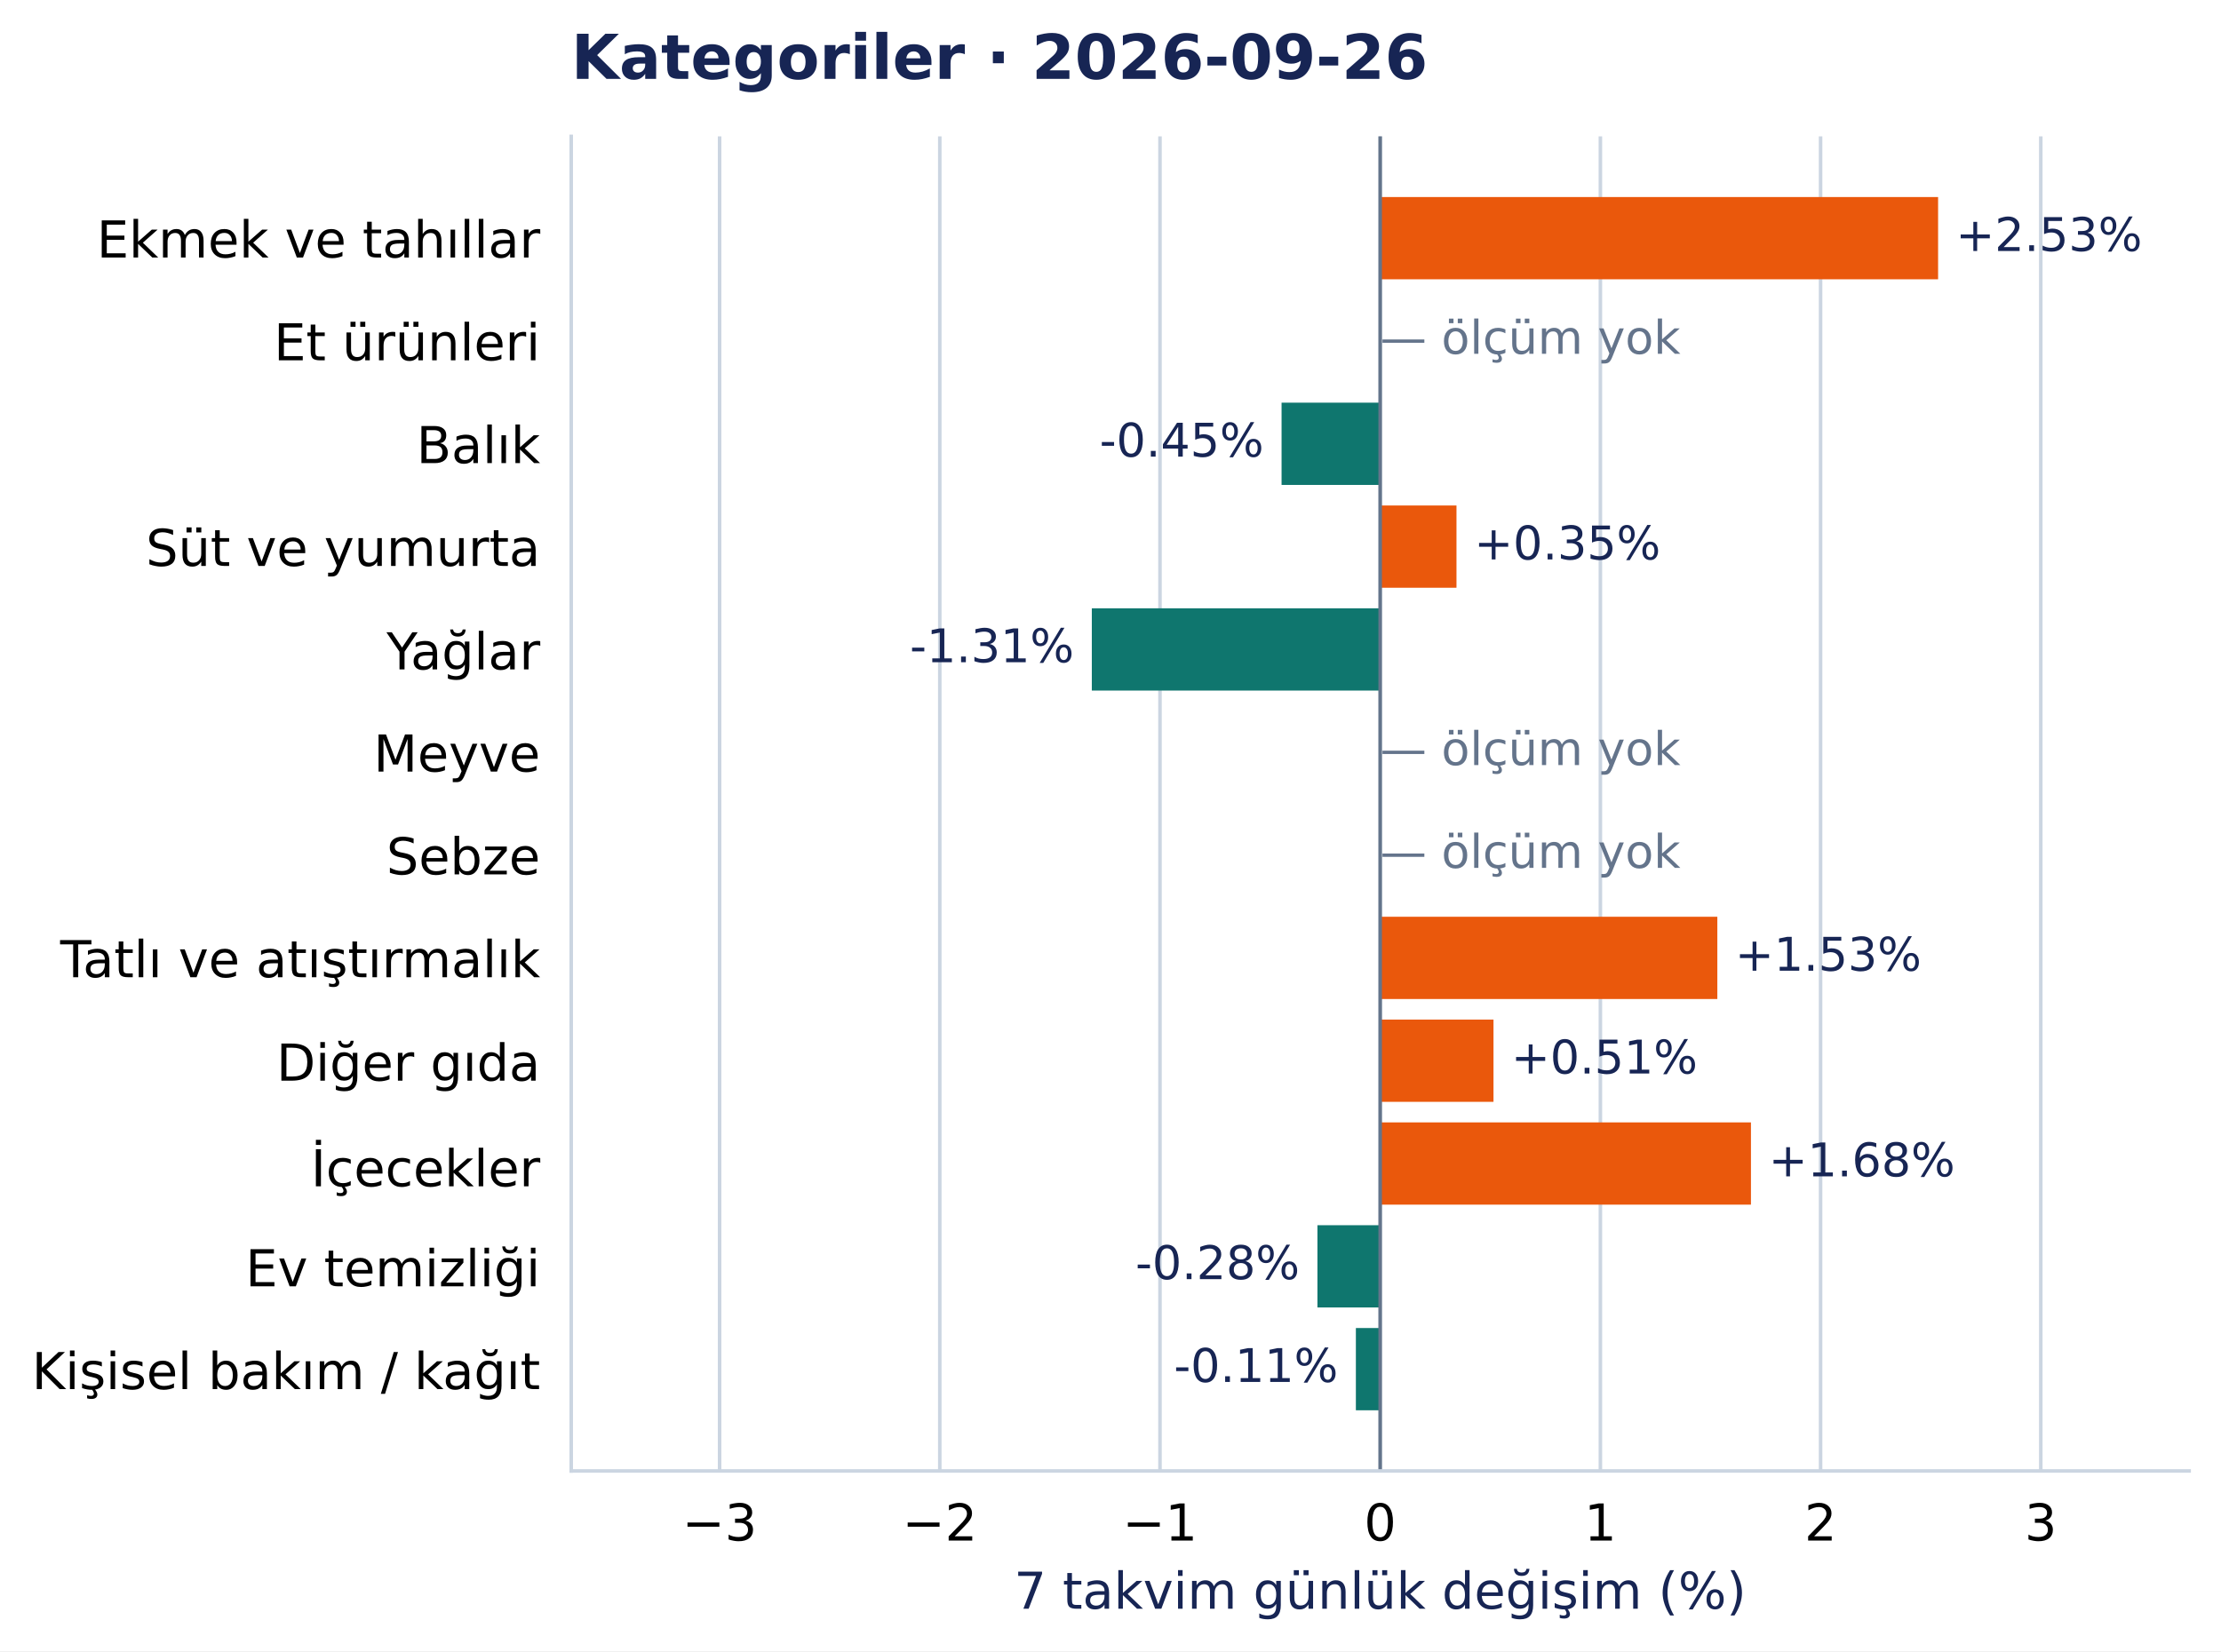
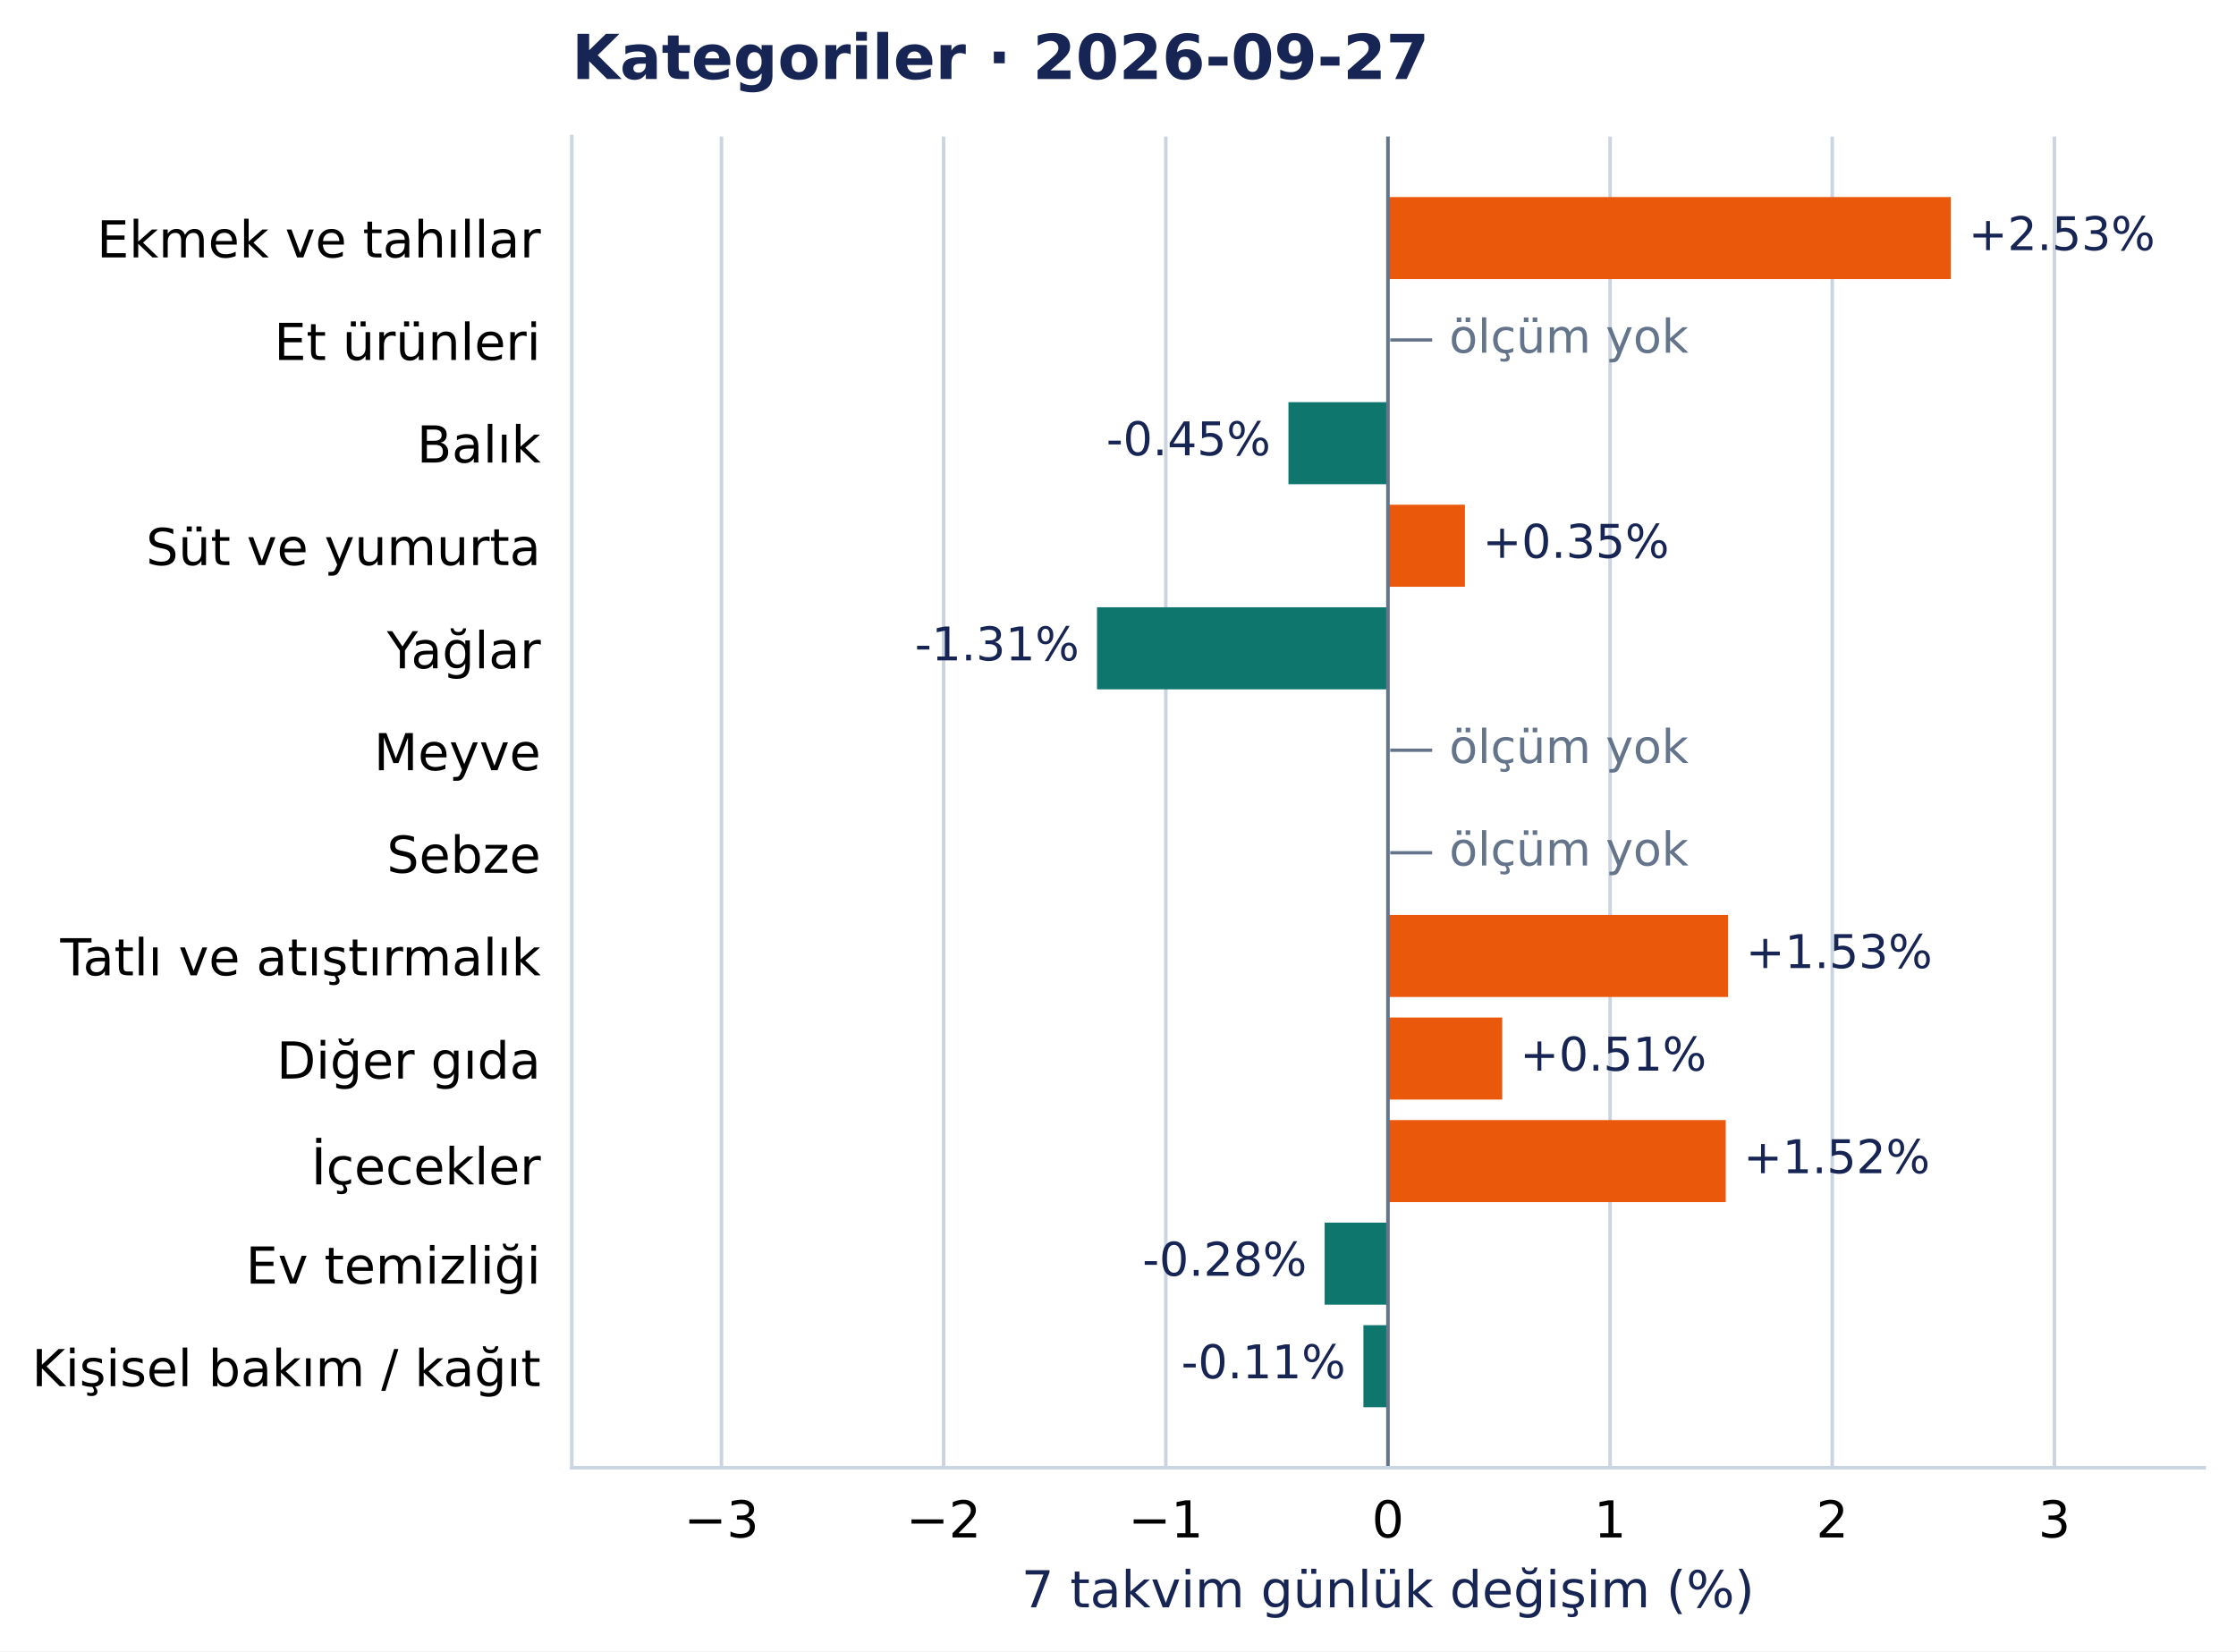
- <svg xmlns="http://www.w3.org/2000/svg" width="502.095pt" height="373.369pt" viewBox="0 0 502.095 373.369" version="1.1">
+ <svg xmlns="http://www.w3.org/2000/svg" width="504.998pt" height="372.97pt" viewBox="0 0 504.998 372.97" version="1.1">
  <defs>
    <style type="text/css">*{stroke-linejoin: round; stroke-linecap: butt}</style>
  </defs>
  <g id="figure_1">
    <g id="patch_1">
-       <path d="M 0 373.369 L 502.095 373.369 L 502.095 0 L 0 0 z " style="fill: #ffffff" />
+       <path d="M 0 372.97 L 504.998 372.97 L 504.998 0 L 0 0 z " style="fill: #ffffff" />
    </g>
    <g id="axes_1">
      <g id="patch_2">
-         <path d="M 129.135 332.618 L 494.895 332.618 L 494.895 30.838 L 129.135 30.838 z " style="fill: #ffffff" />
+         <path d="M 129.135 331.478 L 497.798 331.478 L 497.798 30.838 L 129.135 30.838 z " style="fill: #ffffff" />
      </g>
      <g id="matplotlib.axis_1">
        <g id="xtick_1">
          <g id="line2d_1">
-             <path d="M 162.678 332.618 L 162.678 30.838 " clip-path="url(#p6e4f0c15d0)" style="fill: none; stroke: #cbd5e1; stroke-width: 0.8; stroke-linecap: square" />
+             <path d="M 162.944 331.478 L 162.944 30.838 " clip-path="url(#pcea90821e2)" style="fill: none; stroke: #cbd5e1; stroke-width: 0.8; stroke-linecap: square" />
          </g>
          <g id="line2d_2" />
          <g id="text_1">
-             <text style="font-size: 11.5px; font-family: 'DejaVu Sans', 'Bitstream Vera Sans', 'Computer Modern Sans Serif', 'Lucida Grande', 'Verdana', 'Geneva', 'Lucid', 'Arial', 'Helvetica', 'Avant Garde', sans-serif; text-anchor: middle" x="162.678" y="348.356" transform="rotate(-0 162.678 348.356)">−3</text>
+             <text style="font-size: 11.5px; font-family: 'DejaVu Sans', 'Bitstream Vera Sans', 'Computer Modern Sans Serif', 'Lucida Grande', 'Verdana', 'Geneva', 'Lucid', 'Arial', 'Helvetica', 'Avant Garde', sans-serif; text-anchor: middle" x="162.944" y="347.216" transform="rotate(-0 162.9442 347.2157)">−3</text>
          </g>
        </g>
        <g id="xtick_2">
          <g id="line2d_3">
-             <path d="M 212.457 332.618 L 212.457 30.838 " clip-path="url(#p6e4f0c15d0)" style="fill: none; stroke: #cbd5e1; stroke-width: 0.8; stroke-linecap: square" />
+             <path d="M 213.118 331.478 L 213.118 30.838 " clip-path="url(#pcea90821e2)" style="fill: none; stroke: #cbd5e1; stroke-width: 0.8; stroke-linecap: square" />
          </g>
          <g id="line2d_4" />
          <g id="text_2">
-             <text style="font-size: 11.5px; font-family: 'DejaVu Sans', 'Bitstream Vera Sans', 'Computer Modern Sans Serif', 'Lucida Grande', 'Verdana', 'Geneva', 'Lucid', 'Arial', 'Helvetica', 'Avant Garde', sans-serif; text-anchor: middle" x="212.457" y="348.356" transform="rotate(-0 212.4571 348.356)">−2</text>
+             <text style="font-size: 11.5px; font-family: 'DejaVu Sans', 'Bitstream Vera Sans', 'Computer Modern Sans Serif', 'Lucida Grande', 'Verdana', 'Geneva', 'Lucid', 'Arial', 'Helvetica', 'Avant Garde', sans-serif; text-anchor: middle" x="213.118" y="347.216" transform="rotate(-0 213.1183 347.2157)">−2</text>
          </g>
        </g>
        <g id="xtick_3">
          <g id="line2d_5">
-             <path d="M 262.236 332.618 L 262.236 30.838 " clip-path="url(#p6e4f0c15d0)" style="fill: none; stroke: #cbd5e1; stroke-width: 0.8; stroke-linecap: square" />
+             <path d="M 263.292 331.478 L 263.292 30.838 " clip-path="url(#pcea90821e2)" style="fill: none; stroke: #cbd5e1; stroke-width: 0.8; stroke-linecap: square" />
          </g>
          <g id="line2d_6" />
          <g id="text_3">
-             <text style="font-size: 11.5px; font-family: 'DejaVu Sans', 'Bitstream Vera Sans', 'Computer Modern Sans Serif', 'Lucida Grande', 'Verdana', 'Geneva', 'Lucid', 'Arial', 'Helvetica', 'Avant Garde', sans-serif; text-anchor: middle" x="262.236" y="348.356" transform="rotate(-0 262.2362 348.356)">−1</text>
+             <text style="font-size: 11.5px; font-family: 'DejaVu Sans', 'Bitstream Vera Sans', 'Computer Modern Sans Serif', 'Lucida Grande', 'Verdana', 'Geneva', 'Lucid', 'Arial', 'Helvetica', 'Avant Garde', sans-serif; text-anchor: middle" x="263.292" y="347.216" transform="rotate(-0 263.2925 347.2157)">−1</text>
          </g>
        </g>
        <g id="xtick_4">
          <g id="line2d_7">
-             <path d="M 312.015 332.618 L 312.015 30.838 " clip-path="url(#p6e4f0c15d0)" style="fill: none; stroke: #cbd5e1; stroke-width: 0.8; stroke-linecap: square" />
+             <path d="M 313.467 331.478 L 313.467 30.838 " clip-path="url(#pcea90821e2)" style="fill: none; stroke: #cbd5e1; stroke-width: 0.8; stroke-linecap: square" />
          </g>
          <g id="line2d_8" />
          <g id="text_4">
-             <text style="font-size: 11.5px; font-family: 'DejaVu Sans', 'Bitstream Vera Sans', 'Computer Modern Sans Serif', 'Lucida Grande', 'Verdana', 'Geneva', 'Lucid', 'Arial', 'Helvetica', 'Avant Garde', sans-serif; text-anchor: middle" x="312.015" y="348.356" transform="rotate(-0 312.0153 348.356)">0</text>
+             <text style="font-size: 11.5px; font-family: 'DejaVu Sans', 'Bitstream Vera Sans', 'Computer Modern Sans Serif', 'Lucida Grande', 'Verdana', 'Geneva', 'Lucid', 'Arial', 'Helvetica', 'Avant Garde', sans-serif; text-anchor: middle" x="313.467" y="347.216" transform="rotate(-0 313.4666 347.2157)">0</text>
          </g>
        </g>
        <g id="xtick_5">
          <g id="line2d_9">
-             <path d="M 361.794 332.618 L 361.794 30.838 " clip-path="url(#p6e4f0c15d0)" style="fill: none; stroke: #cbd5e1; stroke-width: 0.8; stroke-linecap: square" />
+             <path d="M 363.641 331.478 L 363.641 30.838 " clip-path="url(#pcea90821e2)" style="fill: none; stroke: #cbd5e1; stroke-width: 0.8; stroke-linecap: square" />
          </g>
          <g id="line2d_10" />
          <g id="text_5">
-             <text style="font-size: 11.5px; font-family: 'DejaVu Sans', 'Bitstream Vera Sans', 'Computer Modern Sans Serif', 'Lucida Grande', 'Verdana', 'Geneva', 'Lucid', 'Arial', 'Helvetica', 'Avant Garde', sans-serif; text-anchor: middle" x="361.794" y="348.356" transform="rotate(-0 361.7944 348.356)">1</text>
+             <text style="font-size: 11.5px; font-family: 'DejaVu Sans', 'Bitstream Vera Sans', 'Computer Modern Sans Serif', 'Lucida Grande', 'Verdana', 'Geneva', 'Lucid', 'Arial', 'Helvetica', 'Avant Garde', sans-serif; text-anchor: middle" x="363.641" y="347.216" transform="rotate(-0 363.6407 347.2157)">1</text>
          </g>
        </g>
        <g id="xtick_6">
          <g id="line2d_11">
-             <path d="M 411.573 332.618 L 411.573 30.838 " clip-path="url(#p6e4f0c15d0)" style="fill: none; stroke: #cbd5e1; stroke-width: 0.8; stroke-linecap: square" />
+             <path d="M 413.815 331.478 L 413.815 30.838 " clip-path="url(#pcea90821e2)" style="fill: none; stroke: #cbd5e1; stroke-width: 0.8; stroke-linecap: square" />
          </g>
          <g id="line2d_12" />
          <g id="text_6">
-             <text style="font-size: 11.5px; font-family: 'DejaVu Sans', 'Bitstream Vera Sans', 'Computer Modern Sans Serif', 'Lucida Grande', 'Verdana', 'Geneva', 'Lucid', 'Arial', 'Helvetica', 'Avant Garde', sans-serif; text-anchor: middle" x="411.573" y="348.356" transform="rotate(-0 411.5735 348.356)">2</text>
+             <text style="font-size: 11.5px; font-family: 'DejaVu Sans', 'Bitstream Vera Sans', 'Computer Modern Sans Serif', 'Lucida Grande', 'Verdana', 'Geneva', 'Lucid', 'Arial', 'Helvetica', 'Avant Garde', sans-serif; text-anchor: middle" x="413.815" y="347.216" transform="rotate(-0 413.8148 347.2157)">2</text>
          </g>
        </g>
        <g id="xtick_7">
          <g id="line2d_13">
-             <path d="M 461.353 332.618 L 461.353 30.838 " clip-path="url(#p6e4f0c15d0)" style="fill: none; stroke: #cbd5e1; stroke-width: 0.8; stroke-linecap: square" />
+             <path d="M 463.989 331.478 L 463.989 30.838 " clip-path="url(#pcea90821e2)" style="fill: none; stroke: #cbd5e1; stroke-width: 0.8; stroke-linecap: square" />
          </g>
          <g id="line2d_14" />
          <g id="text_7">
-             <text style="font-size: 11.5px; font-family: 'DejaVu Sans', 'Bitstream Vera Sans', 'Computer Modern Sans Serif', 'Lucida Grande', 'Verdana', 'Geneva', 'Lucid', 'Arial', 'Helvetica', 'Avant Garde', sans-serif; text-anchor: middle" x="461.353" y="348.356" transform="rotate(-0 461.3526 348.356)">3</text>
+             <text style="font-size: 11.5px; font-family: 'DejaVu Sans', 'Bitstream Vera Sans', 'Computer Modern Sans Serif', 'Lucida Grande', 'Verdana', 'Geneva', 'Lucid', 'Arial', 'Helvetica', 'Avant Garde', sans-serif; text-anchor: middle" x="463.989" y="347.216" transform="rotate(-0 463.9889 347.2157)">3</text>
          </g>
        </g>
        <g id="text_8">
-           <text style="font-size: 11.5px; font-family: 'DejaVu Sans', 'Bitstream Vera Sans', 'Computer Modern Sans Serif', 'Lucida Grande', 'Verdana', 'Geneva', 'Lucid', 'Arial', 'Helvetica', 'Avant Garde', sans-serif; text-anchor: middle; fill: #172554" x="312.015" y="363.777" transform="rotate(-0 312.0153 363.777)">7 takvim günlük değişim (%)</text>
+           <text style="font-size: 11.5px; font-family: 'DejaVu Sans', 'Bitstream Vera Sans', 'Computer Modern Sans Serif', 'Lucida Grande', 'Verdana', 'Geneva', 'Lucid', 'Arial', 'Helvetica', 'Avant Garde', sans-serif; text-anchor: middle; fill: #172554" x="313.467" y="363.008" transform="rotate(-0 313.4666 363.0077)">7 takvim günlük değişim (%)</text>
        </g>
      </g>
      <g id="matplotlib.axis_2">
        <g id="ytick_1">
          <g id="line2d_15" />
          <g id="text_9">
-             <text style="font-size: 11.5px; font-family: 'DejaVu Sans', 'Bitstream Vera Sans', 'Computer Modern Sans Serif', 'Lucida Grande', 'Verdana', 'Geneva', 'Lucid', 'Arial', 'Helvetica', 'Avant Garde', sans-serif; text-anchor: end" x="122.135" y="58.224" transform="rotate(-0 122.1353 58.22403)">Ekmek ve tahıllar</text>
+             <text style="font-size: 11.5px; font-family: 'DejaVu Sans', 'Bitstream Vera Sans', 'Computer Modern Sans Serif', 'Lucida Grande', 'Verdana', 'Geneva', 'Lucid', 'Arial', 'Helvetica', 'Avant Garde', sans-serif; text-anchor: end" x="122.135" y="58.137" transform="rotate(-0 122.1353 58.13713)">Ekmek ve tahıllar</text>
          </g>
        </g>
        <g id="ytick_2">
          <g id="line2d_16" />
          <g id="text_10">
-             <text style="font-size: 11.5px; font-family: 'DejaVu Sans', 'Bitstream Vera Sans', 'Computer Modern Sans Serif', 'Lucida Grande', 'Verdana', 'Geneva', 'Lucid', 'Arial', 'Helvetica', 'Avant Garde', sans-serif; text-anchor: end" x="122.135" y="81.474" transform="rotate(-0 122.1353 81.47365)">Et ürünleri</text>
+             <text style="font-size: 11.5px; font-family: 'DejaVu Sans', 'Bitstream Vera Sans', 'Computer Modern Sans Serif', 'Lucida Grande', 'Verdana', 'Geneva', 'Lucid', 'Arial', 'Helvetica', 'Avant Garde', sans-serif; text-anchor: end" x="122.135" y="81.299" transform="rotate(-0 122.1353 81.29896)">Et ürünleri</text>
          </g>
        </g>
        <g id="ytick_3">
          <g id="line2d_17" />
          <g id="text_11">
-             <text style="font-size: 11.5px; font-family: 'DejaVu Sans', 'Bitstream Vera Sans', 'Computer Modern Sans Serif', 'Lucida Grande', 'Verdana', 'Geneva', 'Lucid', 'Arial', 'Helvetica', 'Avant Garde', sans-serif; text-anchor: end" x="122.135" y="104.723" transform="rotate(-0 122.1353 104.7233)">Balık</text>
+             <text style="font-size: 11.5px; font-family: 'DejaVu Sans', 'Bitstream Vera Sans', 'Computer Modern Sans Serif', 'Lucida Grande', 'Verdana', 'Geneva', 'Lucid', 'Arial', 'Helvetica', 'Avant Garde', sans-serif; text-anchor: end" x="122.135" y="104.461" transform="rotate(-0 122.1353 104.4608)">Balık</text>
          </g>
        </g>
        <g id="ytick_4">
          <g id="line2d_18" />
          <g id="text_12">
-             <text style="font-size: 11.5px; font-family: 'DejaVu Sans', 'Bitstream Vera Sans', 'Computer Modern Sans Serif', 'Lucida Grande', 'Verdana', 'Geneva', 'Lucid', 'Arial', 'Helvetica', 'Avant Garde', sans-serif; text-anchor: end" x="122.135" y="127.973" transform="rotate(-0 122.1353 127.9729)">Süt ve yumurta</text>
+             <text style="font-size: 11.5px; font-family: 'DejaVu Sans', 'Bitstream Vera Sans', 'Computer Modern Sans Serif', 'Lucida Grande', 'Verdana', 'Geneva', 'Lucid', 'Arial', 'Helvetica', 'Avant Garde', sans-serif; text-anchor: end" x="122.135" y="127.622" transform="rotate(-0 122.1353 127.6222)">Süt ve yumurta</text>
          </g>
        </g>
        <g id="ytick_5">
          <g id="line2d_19" />
          <g id="text_13">
-             <text style="font-size: 11.5px; font-family: 'DejaVu Sans', 'Bitstream Vera Sans', 'Computer Modern Sans Serif', 'Lucida Grande', 'Verdana', 'Geneva', 'Lucid', 'Arial', 'Helvetica', 'Avant Garde', sans-serif; text-anchor: end" x="122.135" y="151.368" transform="rotate(-0 122.1353 151.368)">Yağlar</text>
+             <text style="font-size: 11.5px; font-family: 'DejaVu Sans', 'Bitstream Vera Sans', 'Computer Modern Sans Serif', 'Lucida Grande', 'Verdana', 'Geneva', 'Lucid', 'Arial', 'Helvetica', 'Avant Garde', sans-serif; text-anchor: end" x="122.135" y="150.93" transform="rotate(-0 122.1353 150.93)">Yağlar</text>
          </g>
        </g>
        <g id="ytick_6">
          <g id="line2d_20" />
          <g id="text_14">
-             <text style="font-size: 11.5px; font-family: 'DejaVu Sans', 'Bitstream Vera Sans', 'Computer Modern Sans Serif', 'Lucida Grande', 'Verdana', 'Geneva', 'Lucid', 'Arial', 'Helvetica', 'Avant Garde', sans-serif; text-anchor: end" x="122.135" y="174.472" transform="rotate(-0 122.1353 174.4721)">Meyve</text>
+             <text style="font-size: 11.5px; font-family: 'DejaVu Sans', 'Bitstream Vera Sans', 'Computer Modern Sans Serif', 'Lucida Grande', 'Verdana', 'Geneva', 'Lucid', 'Arial', 'Helvetica', 'Avant Garde', sans-serif; text-anchor: end" x="122.135" y="173.946" transform="rotate(-0 122.1353 173.9458)">Meyve</text>
          </g>
        </g>
        <g id="ytick_7">
          <g id="line2d_21" />
          <g id="text_15">
-             <text style="font-size: 11.5px; font-family: 'DejaVu Sans', 'Bitstream Vera Sans', 'Computer Modern Sans Serif', 'Lucida Grande', 'Verdana', 'Geneva', 'Lucid', 'Arial', 'Helvetica', 'Avant Garde', sans-serif; text-anchor: end" x="122.135" y="197.722" transform="rotate(-0 122.1353 197.7217)">Sebze</text>
+             <text style="font-size: 11.5px; font-family: 'DejaVu Sans', 'Bitstream Vera Sans', 'Computer Modern Sans Serif', 'Lucida Grande', 'Verdana', 'Geneva', 'Lucid', 'Arial', 'Helvetica', 'Avant Garde', sans-serif; text-anchor: end" x="122.135" y="197.108" transform="rotate(-0 122.1353 197.1081)">Sebze</text>
          </g>
        </g>
        <g id="ytick_8">
          <g id="line2d_22" />
          <g id="text_16">
-             <text style="font-size: 11.5px; font-family: 'DejaVu Sans', 'Bitstream Vera Sans', 'Computer Modern Sans Serif', 'Lucida Grande', 'Verdana', 'Geneva', 'Lucid', 'Arial', 'Helvetica', 'Avant Garde', sans-serif; text-anchor: end" x="122.135" y="220.971" transform="rotate(-0 122.1353 220.9713)">Tatlı ve atıştırmalık</text>
+             <text style="font-size: 11.5px; font-family: 'DejaVu Sans', 'Bitstream Vera Sans', 'Computer Modern Sans Serif', 'Lucida Grande', 'Verdana', 'Geneva', 'Lucid', 'Arial', 'Helvetica', 'Avant Garde', sans-serif; text-anchor: end" x="122.135" y="220.27" transform="rotate(-0 122.1353 220.27)">Tatlı ve atıştırmalık</text>
          </g>
        </g>
        <g id="ytick_9">
          <g id="line2d_23" />
          <g id="text_17">
-             <text style="font-size: 11.5px; font-family: 'DejaVu Sans', 'Bitstream Vera Sans', 'Computer Modern Sans Serif', 'Lucida Grande', 'Verdana', 'Geneva', 'Lucid', 'Arial', 'Helvetica', 'Avant Garde', sans-serif; text-anchor: end" x="122.135" y="244.366" transform="rotate(-0 122.1353 244.3665)">Diğer gıda</text>
+             <text style="font-size: 11.5px; font-family: 'DejaVu Sans', 'Bitstream Vera Sans', 'Computer Modern Sans Serif', 'Lucida Grande', 'Verdana', 'Geneva', 'Lucid', 'Arial', 'Helvetica', 'Avant Garde', sans-serif; text-anchor: end" x="122.135" y="243.577" transform="rotate(-0 122.1353 243.5773)">Diğer gıda</text>
          </g>
        </g>
        <g id="ytick_10">
          <g id="line2d_24" />
          <g id="text_18">
-             <text style="font-size: 11.5px; font-family: 'DejaVu Sans', 'Bitstream Vera Sans', 'Computer Modern Sans Serif', 'Lucida Grande', 'Verdana', 'Geneva', 'Lucid', 'Arial', 'Helvetica', 'Avant Garde', sans-serif; text-anchor: end" x="122.135" y="268.258" transform="rotate(-0 122.1353 268.2576)">İçecekler</text>
+             <text style="font-size: 11.5px; font-family: 'DejaVu Sans', 'Bitstream Vera Sans', 'Computer Modern Sans Serif', 'Lucida Grande', 'Verdana', 'Geneva', 'Lucid', 'Arial', 'Helvetica', 'Avant Garde', sans-serif; text-anchor: end" x="122.135" y="267.48" transform="rotate(-0 122.1353 267.4804)">İçecekler</text>
          </g>
        </g>
        <g id="ytick_11">
          <g id="line2d_25" />
          <g id="text_19">
-             <text style="font-size: 11.5px; font-family: 'DejaVu Sans', 'Bitstream Vera Sans', 'Computer Modern Sans Serif', 'Lucida Grande', 'Verdana', 'Geneva', 'Lucid', 'Arial', 'Helvetica', 'Avant Garde', sans-serif; text-anchor: end" x="122.135" y="290.866" transform="rotate(-0 122.1353 290.8657)">Ev temizliği</text>
+             <text style="font-size: 11.5px; font-family: 'DejaVu Sans', 'Bitstream Vera Sans', 'Computer Modern Sans Serif', 'Lucida Grande', 'Verdana', 'Geneva', 'Lucid', 'Arial', 'Helvetica', 'Avant Garde', sans-serif; text-anchor: end" x="122.135" y="289.901" transform="rotate(-0 122.1353 289.901)">Ev temizliği</text>
          </g>
        </g>
        <g id="ytick_12">
          <g id="line2d_26" />
          <g id="text_20">
-             <text style="font-size: 11.5px; font-family: 'DejaVu Sans', 'Bitstream Vera Sans', 'Computer Modern Sans Serif', 'Lucida Grande', 'Verdana', 'Geneva', 'Lucid', 'Arial', 'Helvetica', 'Avant Garde', sans-serif; text-anchor: end" x="122.135" y="314.115" transform="rotate(-0 122.1353 314.1153)">Kişisel bakım / kağıt</text>
+             <text style="font-size: 11.5px; font-family: 'DejaVu Sans', 'Bitstream Vera Sans', 'Computer Modern Sans Serif', 'Lucida Grande', 'Verdana', 'Geneva', 'Lucid', 'Arial', 'Helvetica', 'Avant Garde', sans-serif; text-anchor: end" x="122.135" y="313.063" transform="rotate(-0 122.1353 313.0628)">Kişisel bakım / kağıt</text>
          </g>
        </g>
      </g>
      <g id="patch_3">
-         <path d="M 312.015 44.555 L 438.139 44.555 L 438.139 63.155 L 312.015 63.155 z " clip-path="url(#p6e4f0c15d0)" style="fill: #ea580c" />
+         <path d="M 313.467 44.503 L 440.592 44.503 L 440.592 63.033 L 313.467 63.033 z " clip-path="url(#pcea90821e2)" style="fill: #ea580c" />
      </g>
      <g id="patch_4">
-         <path d="M 312.015 91.054 L 289.72 91.054 L 289.72 109.654 L 312.015 109.654 z " clip-path="url(#p6e4f0c15d0)" style="fill: #0f766e" />
+         <path d="M 313.467 90.827 L 290.995 90.827 L 290.995 109.356 L 313.467 109.356 z " clip-path="url(#pcea90821e2)" style="fill: #0f766e" />
      </g>
      <g id="patch_5">
-         <path d="M 312.015 114.304 L 329.262 114.304 L 329.262 132.904 L 312.015 132.904 z " clip-path="url(#p6e4f0c15d0)" style="fill: #ea580c" />
+         <path d="M 313.467 113.989 L 330.851 113.989 L 330.851 132.518 L 313.467 132.518 z " clip-path="url(#pcea90821e2)" style="fill: #ea580c" />
      </g>
      <g id="patch_6">
-         <path d="M 312.015 137.554 L 246.824 137.554 L 246.824 156.153 L 312.015 156.153 z " clip-path="url(#p6e4f0c15d0)" style="fill: #0f766e" />
+         <path d="M 313.467 137.151 L 247.758 137.151 L 247.758 155.68 L 313.467 155.68 z " clip-path="url(#pcea90821e2)" style="fill: #0f766e" />
      </g>
      <g id="patch_7">
-         <path d="M 312.015 207.302 L 388.233 207.302 L 388.233 225.902 L 312.015 225.902 z " clip-path="url(#p6e4f0c15d0)" style="fill: #ea580c" />
+         <path d="M 313.467 206.636 L 390.289 206.636 L 390.289 225.166 L 313.467 225.166 z " clip-path="url(#pcea90821e2)" style="fill: #ea580c" />
      </g>
      <g id="patch_8">
-         <path d="M 312.015 230.552 L 337.629 230.552 L 337.629 249.152 L 312.015 249.152 z " clip-path="url(#p6e4f0c15d0)" style="fill: #ea580c" />
+         <path d="M 313.467 229.798 L 339.283 229.798 L 339.283 248.327 L 313.467 248.327 z " clip-path="url(#pcea90821e2)" style="fill: #ea580c" />
      </g>
      <g id="patch_9">
-         <path d="M 312.015 253.802 L 395.831 253.802 L 395.831 272.401 L 312.015 272.401 z " clip-path="url(#p6e4f0c15d0)" style="fill: #ea580c" />
+         <path d="M 313.467 252.96 L 389.756 252.96 L 389.756 271.489 L 313.467 271.489 z " clip-path="url(#pcea90821e2)" style="fill: #ea580c" />
      </g>
      <g id="patch_10">
-         <path d="M 312.015 277.051 L 297.829 277.051 L 297.829 295.651 L 312.015 295.651 z " clip-path="url(#p6e4f0c15d0)" style="fill: #0f766e" />
+         <path d="M 313.467 276.122 L 299.167 276.122 L 299.167 294.651 L 313.467 294.651 z " clip-path="url(#pcea90821e2)" style="fill: #0f766e" />
      </g>
      <g id="patch_11">
-         <path d="M 312.015 300.301 L 306.519 300.301 L 306.519 318.901 L 312.015 318.901 z " clip-path="url(#p6e4f0c15d0)" style="fill: #0f766e" />
+         <path d="M 313.467 299.283 L 307.927 299.283 L 307.927 317.813 L 313.467 317.813 z " clip-path="url(#pcea90821e2)" style="fill: #0f766e" />
      </g>
      <g id="line2d_27">
-         <path d="M 312.015 332.618 L 312.015 30.838 " clip-path="url(#p6e4f0c15d0)" style="fill: none; stroke: #64748b; stroke-width: 0.8; stroke-linecap: square" />
+         <path d="M 313.467 331.478 L 313.467 30.838 " clip-path="url(#pcea90821e2)" style="fill: none; stroke: #64748b; stroke-width: 0.8; stroke-linecap: square" />
      </g>
      <g id="patch_12">
-         <path d="M 129.135 332.618 L 129.135 30.838 " style="fill: none; stroke: #cbd5e1; stroke-width: 0.8; stroke-linejoin: miter; stroke-linecap: square" />
+         <path d="M 129.135 331.478 L 129.135 30.838 " style="fill: none; stroke: #cbd5e1; stroke-width: 0.8; stroke-linejoin: miter; stroke-linecap: square" />
      </g>
      <g id="patch_13">
-         <path d="M 129.135 332.618 L 494.895 332.618 " style="fill: none; stroke: #cbd5e1; stroke-width: 0.8; stroke-linejoin: miter; stroke-linecap: square" />
+         <path d="M 129.135 331.478 L 497.798 331.478 " style="fill: none; stroke: #cbd5e1; stroke-width: 0.8; stroke-linejoin: miter; stroke-linecap: square" />
      </g>
      <g id="text_21">
-         <text style="font-size: 10.5px; font-family: 'DejaVu Sans', 'Bitstream Vera Sans', 'Computer Modern Sans Serif', 'Lucida Grande', 'Verdana', 'Geneva', 'Lucid', 'Arial', 'Helvetica', 'Avant Garde', sans-serif; text-anchor: start; fill: #172554" x="442.139" y="56.752" transform="rotate(-0 442.1395 56.75227)">+2.53%</text>
+         <text style="font-size: 10.5px; font-family: 'DejaVu Sans', 'Bitstream Vera Sans', 'Computer Modern Sans Serif', 'Lucida Grande', 'Verdana', 'Geneva', 'Lucid', 'Arial', 'Helvetica', 'Avant Garde', sans-serif; text-anchor: start; fill: #172554" x="444.592" y="56.496" transform="rotate(-0 444.5916 56.49557)">+2.53%</text>
      </g>
      <g id="text_22">
-         <text style="font-size: 10.5px; font-family: 'DejaVu Sans', 'Bitstream Vera Sans', 'Computer Modern Sans Serif', 'Lucida Grande', 'Verdana', 'Geneva', 'Lucid', 'Arial', 'Helvetica', 'Avant Garde', sans-serif; text-anchor: start; fill: #64748b" x="312.015" y="80.002" transform="rotate(-0 312.0153 80.00189)">  — ölçüm yok</text>
+         <text style="font-size: 10.5px; font-family: 'DejaVu Sans', 'Bitstream Vera Sans', 'Computer Modern Sans Serif', 'Lucida Grande', 'Verdana', 'Geneva', 'Lucid', 'Arial', 'Helvetica', 'Avant Garde', sans-serif; text-anchor: start; fill: #64748b" x="313.467" y="79.658" transform="rotate(-0 313.4666 79.65781)">  — ölçüm yok</text>
      </g>
      <g id="text_23">
-         <text style="font-size: 10.5px; font-family: 'DejaVu Sans', 'Bitstream Vera Sans', 'Computer Modern Sans Serif', 'Lucida Grande', 'Verdana', 'Geneva', 'Lucid', 'Arial', 'Helvetica', 'Avant Garde', sans-serif; text-anchor: end; fill: #172554" x="285.72" y="103.252" transform="rotate(-0 285.7202 103.2515)">-0.45%</text>
+         <text style="font-size: 10.5px; font-family: 'DejaVu Sans', 'Bitstream Vera Sans', 'Computer Modern Sans Serif', 'Lucida Grande', 'Verdana', 'Geneva', 'Lucid', 'Arial', 'Helvetica', 'Avant Garde', sans-serif; text-anchor: end; fill: #172554" x="286.995" y="102.819" transform="rotate(-0 286.9946 102.8192)">-0.45%</text>
      </g>
      <g id="text_24">
-         <text style="font-size: 10.5px; font-family: 'DejaVu Sans', 'Bitstream Vera Sans', 'Computer Modern Sans Serif', 'Lucida Grande', 'Verdana', 'Geneva', 'Lucid', 'Arial', 'Helvetica', 'Avant Garde', sans-serif; text-anchor: start; fill: #172554" x="333.262" y="126.501" transform="rotate(-0 333.2625 126.5011)">+0.35%</text>
+         <text style="font-size: 10.5px; font-family: 'DejaVu Sans', 'Bitstream Vera Sans', 'Computer Modern Sans Serif', 'Lucida Grande', 'Verdana', 'Geneva', 'Lucid', 'Arial', 'Helvetica', 'Avant Garde', sans-serif; text-anchor: start; fill: #172554" x="334.851" y="125.981" transform="rotate(-0 334.8506 125.9811)">+0.35%</text>
      </g>
      <g id="text_25">
-         <text style="font-size: 10.5px; font-family: 'DejaVu Sans', 'Bitstream Vera Sans', 'Computer Modern Sans Serif', 'Lucida Grande', 'Verdana', 'Geneva', 'Lucid', 'Arial', 'Helvetica', 'Avant Garde', sans-serif; text-anchor: end; fill: #172554" x="242.824" y="149.751" transform="rotate(-0 242.824 149.7507)">-1.31%</text>
+         <text style="font-size: 10.5px; font-family: 'DejaVu Sans', 'Bitstream Vera Sans', 'Computer Modern Sans Serif', 'Lucida Grande', 'Verdana', 'Geneva', 'Lucid', 'Arial', 'Helvetica', 'Avant Garde', sans-serif; text-anchor: end; fill: #172554" x="243.758" y="149.143" transform="rotate(-0 243.7579 149.1429)">-1.31%</text>
      </g>
      <g id="text_26">
-         <text style="font-size: 10.5px; font-family: 'DejaVu Sans', 'Bitstream Vera Sans', 'Computer Modern Sans Serif', 'Lucida Grande', 'Verdana', 'Geneva', 'Lucid', 'Arial', 'Helvetica', 'Avant Garde', sans-serif; text-anchor: start; fill: #64748b" x="312.015" y="173" transform="rotate(-0 312.0153 173.0003)">  — ölçüm yok</text>
+         <text style="font-size: 10.5px; font-family: 'DejaVu Sans', 'Bitstream Vera Sans', 'Computer Modern Sans Serif', 'Lucida Grande', 'Verdana', 'Geneva', 'Lucid', 'Arial', 'Helvetica', 'Avant Garde', sans-serif; text-anchor: start; fill: #64748b" x="313.467" y="172.305" transform="rotate(-0 313.4666 172.3051)">  — ölçüm yok</text>
      </g>
      <g id="text_27">
-         <text style="font-size: 10.5px; font-family: 'DejaVu Sans', 'Bitstream Vera Sans', 'Computer Modern Sans Serif', 'Lucida Grande', 'Verdana', 'Geneva', 'Lucid', 'Arial', 'Helvetica', 'Avant Garde', sans-serif; text-anchor: start; fill: #64748b" x="312.015" y="196.25" transform="rotate(-0 312.0153 196.25)">  — ölçüm yok</text>
+         <text style="font-size: 10.5px; font-family: 'DejaVu Sans', 'Bitstream Vera Sans', 'Computer Modern Sans Serif', 'Lucida Grande', 'Verdana', 'Geneva', 'Lucid', 'Arial', 'Helvetica', 'Avant Garde', sans-serif; text-anchor: start; fill: #64748b" x="313.467" y="195.467" transform="rotate(-0 313.4666 195.467)">  — ölçüm yok</text>
      </g>
      <g id="text_28">
-         <text style="font-size: 10.5px; font-family: 'DejaVu Sans', 'Bitstream Vera Sans', 'Computer Modern Sans Serif', 'Lucida Grande', 'Verdana', 'Geneva', 'Lucid', 'Arial', 'Helvetica', 'Avant Garde', sans-serif; text-anchor: start; fill: #172554" x="392.233" y="219.5" transform="rotate(-0 392.2334 219.4996)">+1.53%</text>
+         <text style="font-size: 10.5px; font-family: 'DejaVu Sans', 'Bitstream Vera Sans', 'Computer Modern Sans Serif', 'Lucida Grande', 'Verdana', 'Geneva', 'Lucid', 'Arial', 'Helvetica', 'Avant Garde', sans-serif; text-anchor: start; fill: #172554" x="394.289" y="218.628" transform="rotate(-0 394.2895 218.6284)">+1.53%</text>
      </g>
      <g id="text_29">
-         <text style="font-size: 10.5px; font-family: 'DejaVu Sans', 'Bitstream Vera Sans', 'Computer Modern Sans Serif', 'Lucida Grande', 'Verdana', 'Geneva', 'Lucid', 'Arial', 'Helvetica', 'Avant Garde', sans-serif; text-anchor: start; fill: #172554" x="341.629" y="242.749" transform="rotate(-0 341.6286 242.7492)">+0.51%</text>
+         <text style="font-size: 10.5px; font-family: 'DejaVu Sans', 'Bitstream Vera Sans', 'Computer Modern Sans Serif', 'Lucida Grande', 'Verdana', 'Geneva', 'Lucid', 'Arial', 'Helvetica', 'Avant Garde', sans-serif; text-anchor: start; fill: #172554" x="343.283" y="241.79" transform="rotate(-0 343.2831 241.7902)">+0.51%</text>
      </g>
      <g id="text_30">
-         <text style="font-size: 10.5px; font-family: 'DejaVu Sans', 'Bitstream Vera Sans', 'Computer Modern Sans Serif', 'Lucida Grande', 'Verdana', 'Geneva', 'Lucid', 'Arial', 'Helvetica', 'Avant Garde', sans-serif; text-anchor: start; fill: #172554" x="399.831" y="265.999" transform="rotate(-0 399.831 265.9988)">+1.68%</text>
+         <text style="font-size: 10.5px; font-family: 'DejaVu Sans', 'Bitstream Vera Sans', 'Computer Modern Sans Serif', 'Lucida Grande', 'Verdana', 'Geneva', 'Lucid', 'Arial', 'Helvetica', 'Avant Garde', sans-serif; text-anchor: start; fill: #172554" x="393.756" y="264.952" transform="rotate(-0 393.7557 264.9521)">+1.52%</text>
      </g>
      <g id="text_31">
-         <text style="font-size: 10.5px; font-family: 'DejaVu Sans', 'Bitstream Vera Sans', 'Computer Modern Sans Serif', 'Lucida Grande', 'Verdana', 'Geneva', 'Lucid', 'Arial', 'Helvetica', 'Avant Garde', sans-serif; text-anchor: end; fill: #172554" x="293.829" y="289.248" transform="rotate(-0 293.8288 289.2484)">-0.28%</text>
+         <text style="font-size: 10.5px; font-family: 'DejaVu Sans', 'Bitstream Vera Sans', 'Computer Modern Sans Serif', 'Lucida Grande', 'Verdana', 'Geneva', 'Lucid', 'Arial', 'Helvetica', 'Avant Garde', sans-serif; text-anchor: end; fill: #172554" x="295.167" y="288.114" transform="rotate(-0 295.1674 288.1139)">-0.28%</text>
      </g>
      <g id="text_32">
-         <text style="font-size: 10.5px; font-family: 'DejaVu Sans', 'Bitstream Vera Sans', 'Computer Modern Sans Serif', 'Lucida Grande', 'Verdana', 'Geneva', 'Lucid', 'Arial', 'Helvetica', 'Avant Garde', sans-serif; text-anchor: end; fill: #172554" x="302.519" y="312.498" transform="rotate(-0 302.519 312.498)">-0.11%</text>
+         <text style="font-size: 10.5px; font-family: 'DejaVu Sans', 'Bitstream Vera Sans', 'Computer Modern Sans Serif', 'Lucida Grande', 'Verdana', 'Geneva', 'Lucid', 'Arial', 'Helvetica', 'Avant Garde', sans-serif; text-anchor: end; fill: #172554" x="303.927" y="311.276" transform="rotate(-0 303.9266 311.2757)">-0.11%</text>
      </g>
      <g id="text_33">
-         <text style="font-weight: 700; font-size: 14px; font-family: 'DejaVu Sans', 'Bitstream Vera Sans', 'Computer Modern Sans Serif', 'Lucida Grande', 'Verdana', 'Geneva', 'Lucid', 'Arial', 'Helvetica', 'Avant Garde', sans-serif; text-anchor: start; fill: #172554" x="129.135" y="17.838" transform="rotate(-0 129.1353 17.83781)">Kategoriler · 2026-09-26</text>
+         <text style="font-weight: 700; font-size: 14px; font-family: 'DejaVu Sans', 'Bitstream Vera Sans', 'Computer Modern Sans Serif', 'Lucida Grande', 'Verdana', 'Geneva', 'Lucid', 'Arial', 'Helvetica', 'Avant Garde', sans-serif; text-anchor: start; fill: #172554" x="129.135" y="17.838" transform="rotate(-0 129.1353 17.83781)">Kategoriler · 2026-09-27</text>
      </g>
    </g>
  </g>
  <defs>
-     <clipPath id="p6e4f0c15d0">
-       <rect x="129.135" y="30.838" width="365.76" height="301.78" />
+     <clipPath id="pcea90821e2">
+       <rect x="129.135" y="30.838" width="368.663" height="300.641" />
    </clipPath>
  </defs>
</svg>
